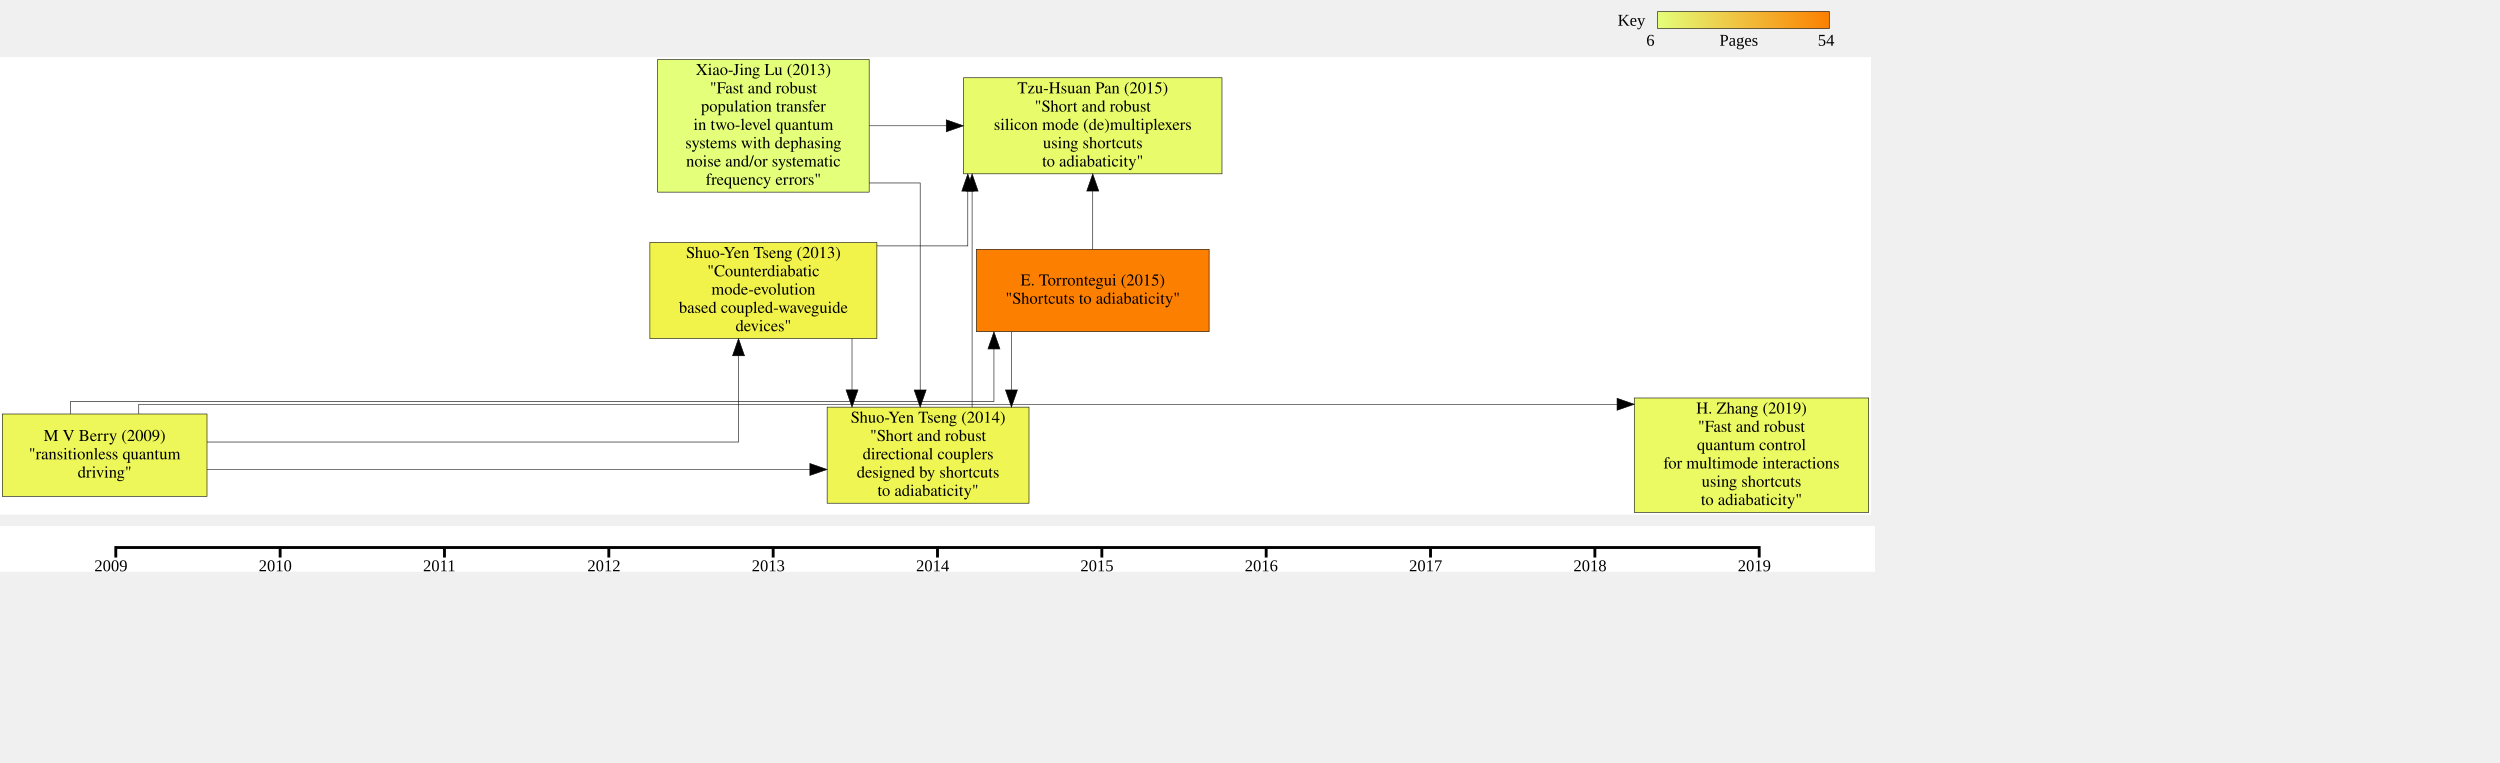
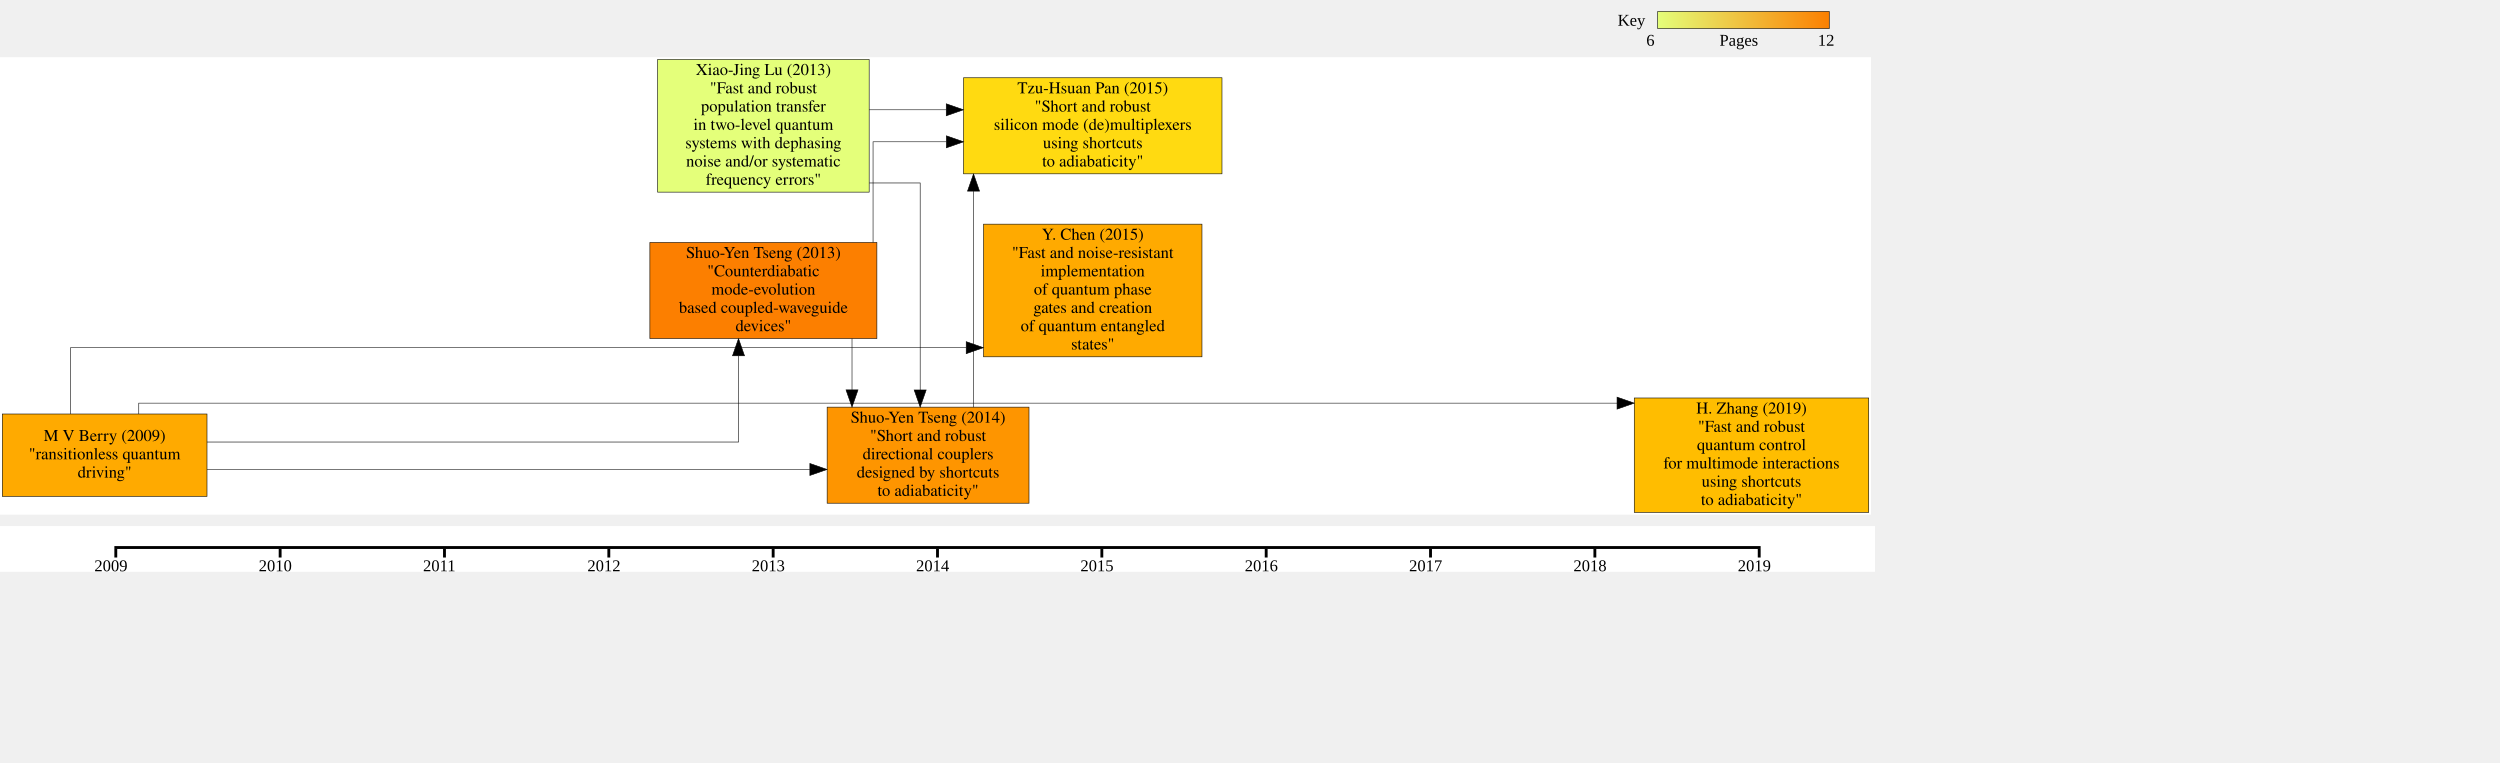
<svg xmlns="http://www.w3.org/2000/svg" xmlns:xlink="http://www.w3.org/1999/xlink" version="1.1" width="3279pt" viewBox="0 0 3279pt 1000pt" height="1000pt">
  <g>
    <g transform="translate(0, 100) scale(1) ">
      <g id="graph0" class="graph" transform="scale(1 1) rotate(0) translate(4 796)">
        <polygon fill="white" stroke="transparent" points="-4,4 -4,-796 3268,-796 3268,4 -4,4" />
        <g id="node1" class="node">
          <g id="a_node1">
            <a xlink:href="/home/aztar/Dropbox/SyncHacc/Peroni19/Papers/Berry2009.pdf" xlink:title=" M V Berry (2009)&#10;&quot;ransitionless quantum&#10;driving&quot;">
-               <polygon fill="#edf75a" stroke="black" points="358,-172 0,-172 0,-28 358,-28 358,-172" />
+               <polygon fill="#ffaa00" stroke="black" points="358,-172 0,-172 0,-28 358,-28 358,-172" />
              <text text-anchor="middle" x="179" y="-124.8" font-family="Times,serif" font-size="29.00"> M V Berry (2009)</text>
              <text text-anchor="middle" x="179" y="-92.8" font-family="Times,serif" font-size="29.00">"ransitionless quantum</text>
              <text text-anchor="middle" x="179" y="-60.8" font-family="Times,serif" font-size="29.00">driving"</text>
            </a>
          </g>
        </g>
        <g id="node2" class="node">
          <g id="a_node2">
            <a xlink:href="/home/aztar/Dropbox/SyncHacc/Peroni19/Papers/oe-21-18-21224.pdf" xlink:title="Shuo-Yen Tseng (2013)&#10;&quot;Counterdiabatic&#10;mode-evolution&#10;based coupled-waveguide&#10;devices&quot;">
-               <polygon fill="#f2f34a" stroke="black" points="1529.5,-472 1132.5,-472 1132.5,-304 1529.5,-304 1529.5,-472" />
+               <polygon fill="#fc7f00" stroke="black" points="1529.5,-472 1132.5,-472 1132.5,-304 1529.5,-304 1529.5,-472" />
              <text text-anchor="middle" x="1331" y="-444.8" font-family="Times,serif" font-size="29.00">Shuo-Yen Tseng (2013)</text>
              <text text-anchor="middle" x="1331" y="-412.8" font-family="Times,serif" font-size="29.00">"Counterdiabatic</text>
              <text text-anchor="middle" x="1331" y="-380.8" font-family="Times,serif" font-size="29.00">mode-evolution</text>
              <text text-anchor="middle" x="1331" y="-348.8" font-family="Times,serif" font-size="29.00">based coupled-waveguide</text>
              <text text-anchor="middle" x="1331" y="-316.8" font-family="Times,serif" font-size="29.00">devices"</text>
            </a>
          </g>
        </g>
        <g id="edge1" class="edge">
          <path fill="none" stroke="black" d="M358.02,-123C671.66,-123 1287.5,-123 1287.5,-123 1287.5,-123 1287.5,-273.79 1287.5,-273.79" />
          <polygon fill="black" stroke="black" points="1277,-273.79 1287.5,-303.79 1298,-273.79 1277,-273.79" />
        </g>
        <g id="node3" class="node">
          <g id="a_node3">
            <a xlink:href="/home/aztar/Dropbox/SyncHacc/Peroni19/Papers/oe-22-16-18849.pdf" xlink:title="Shuo-Yen Tseng (2014)&#10;&quot;Short and robust&#10;directional couplers&#10;designed by shortcuts&#10;to adiabaticity&quot;">
-               <polygon fill="#eff653" stroke="black" points="1795.5,-184 1442.5,-184 1442.5,-16 1795.5,-16 1795.5,-184" />
+               <polygon fill="#fe9500" stroke="black" points="1795.5,-184 1442.5,-184 1442.5,-16 1795.5,-16 1795.5,-184" />
              <text text-anchor="middle" x="1619" y="-156.8" font-family="Times,serif" font-size="29.00">Shuo-Yen Tseng (2014)</text>
              <text text-anchor="middle" x="1619" y="-124.8" font-family="Times,serif" font-size="29.00">"Short and robust</text>
              <text text-anchor="middle" x="1619" y="-92.8" font-family="Times,serif" font-size="29.00">directional couplers</text>
              <text text-anchor="middle" x="1619" y="-60.8" font-family="Times,serif" font-size="29.00">designed by shortcuts</text>
              <text text-anchor="middle" x="1619" y="-28.8" font-family="Times,serif" font-size="29.00">to adiabaticity"</text>
            </a>
          </g>
        </g>
        <g id="edge2" class="edge">
          <path fill="none" stroke="black" d="M358.1,-75C358.1,-75 1412.3,-75 1412.3,-75" />
          <polygon fill="black" stroke="black" points="1412.3,-85.5 1442.3,-75 1412.3,-64.5 1412.3,-85.5" />
        </g>
        <g id="node4" class="node">
          <g id="a_node4">
-             <a xlink:href="/home/aztar/Dropbox/SyncHacc/Peroni19/Papers/muga2015.pdf" xlink:title="E. Torrontegui (2015)&#10;&quot;Shortcuts to adiabaticity&quot;">
-               <polygon fill="#fc7f00" stroke="black" points="2110.5,-460 1703.5,-460 1703.5,-316 2110.5,-316 2110.5,-460" />
-               <text text-anchor="middle" x="1907" y="-396.8" font-family="Times,serif" font-size="29.00">E. Torrontegui (2015)</text>
-               <text text-anchor="middle" x="1907" y="-364.8" font-family="Times,serif" font-size="29.00">"Shortcuts to adiabaticity"</text>
+             <a xlink:href="/home/aztar/Dropbox/SyncHacc/Peroni19/PapersWithTwoCol/PhysRevA.91.012325.pdf" xlink:title="Y. Chen (2015)&#10;&quot;Fast and noise-resistant&#10;implementation&#10;of quantum phase&#10;gates and creation&#10;of quantum entangled&#10;states&quot;">
+               <polygon fill="#ffaa00" stroke="black" points="2098,-504 1716,-504 1716,-272 2098,-272 2098,-504" />
+               <text text-anchor="middle" x="1907" y="-476.8" font-family="Times,serif" font-size="29.00">Y. Chen (2015)</text>
+               <text text-anchor="middle" x="1907" y="-444.8" font-family="Times,serif" font-size="29.00">"Fast and noise-resistant</text>
+               <text text-anchor="middle" x="1907" y="-412.8" font-family="Times,serif" font-size="29.00">implementation</text>
+               <text text-anchor="middle" x="1907" y="-380.8" font-family="Times,serif" font-size="29.00">of quantum phase</text>
+               <text text-anchor="middle" x="1907" y="-348.8" font-family="Times,serif" font-size="29.00">gates and creation</text>
+               <text text-anchor="middle" x="1907" y="-316.8" font-family="Times,serif" font-size="29.00">of quantum entangled</text>
+               <text text-anchor="middle" x="1907" y="-284.8" font-family="Times,serif" font-size="29.00">states"</text>
            </a>
          </g>
        </g>
        <g id="edge3" class="edge">
-           <path fill="none" stroke="black" d="M119.33,-172.2C119.33,-184.82 119.33,-194 119.33,-194 119.33,-194 1734.2,-194 1734.2,-194 1734.2,-194 1734.2,-285.76 1734.2,-285.76" />
-           <polygon fill="black" stroke="black" points="1723.7,-285.76 1734.2,-315.76 1744.7,-285.76 1723.7,-285.76" />
+           <path fill="none" stroke="black" d="M119.33,-172.15C119.33,-225.17 119.33,-288 119.33,-288 119.33,-288 1685.7,-288 1685.7,-288" />
+           <polygon fill="black" stroke="black" points="1685.7,-298.5 1715.7,-288 1685.7,-277.5 1685.7,-298.5" />
        </g>
        <g id="node5" class="node">
          <g id="a_node5">
            <a xlink:href="/home/aztar/Dropbox/SyncHacc/Peroni19/PapersWithTwoCol/oe-27-5-7384.pdf" xlink:title="H. Zhang (2019)&#10;&quot;Fast and robust&#10;quantum control&#10;for multimode interactions&#10;using shortcuts&#10;to adiabaticity&quot;">
-               <polygon fill="#ebf962" stroke="black" points="3264,-200 2854,-200 2854,0 3264,0 3264,-200" />
+               <polygon fill="#ffbd00" stroke="black" points="3264,-200 2854,-200 2854,0 3264,0 3264,-200" />
              <text text-anchor="middle" x="3059" y="-172.8" font-family="Times,serif" font-size="29.00">H. Zhang (2019)</text>
              <text text-anchor="middle" x="3059" y="-140.8" font-family="Times,serif" font-size="29.00">"Fast and robust</text>
              <text text-anchor="middle" x="3059" y="-108.8" font-family="Times,serif" font-size="29.00">quantum control</text>
              <text text-anchor="middle" x="3059" y="-76.8" font-family="Times,serif" font-size="29.00">for multimode interactions</text>
              <text text-anchor="middle" x="3059" y="-44.8" font-family="Times,serif" font-size="29.00">using shortcuts</text>
              <text text-anchor="middle" x="3059" y="-12.8" font-family="Times,serif" font-size="29.00">to adiabaticity"</text>
            </a>
          </g>
        </g>
        <g id="edge4" class="edge">
-           <path fill="none" stroke="black" d="M238.67,-172.26C238.67,-182.15 238.67,-189 238.67,-189 238.67,-189 2823.9,-189 2823.9,-189" />
-           <polygon fill="black" stroke="black" points="2823.9,-199.5 2853.9,-189 2823.9,-178.5 2823.9,-199.5" />
+           <path fill="none" stroke="black" d="M238.67,-172.14C238.67,-183.19 238.67,-191 238.67,-191 238.67,-191 2823.9,-191 2823.9,-191" />
+           <polygon fill="black" stroke="black" points="2823.9,-201.5 2853.9,-191 2823.9,-180.5 2823.9,-201.5" />
        </g>
        <g id="edge5" class="edge">
          <path fill="none" stroke="black" d="M1486,-303.92C1486,-303.92 1486,-214.18 1486,-214.18" />
          <polygon fill="black" stroke="black" points="1496.5,-214.18 1486,-184.18 1475.5,-214.18 1496.5,-214.18" />
        </g>
        <g id="node6" class="node">
          <g id="a_node6">
            <a xlink:href="/home/aztar/Dropbox/SyncHacc/Peroni19/Papers/oe-23-8-10405.pdf" xlink:title="Tzu-Hsuan Pan (2015)&#10;&quot;Short and robust&#10;silicon mode (de)multiplexers&#10;using shortcuts&#10;to adiabaticity&quot;">
-               <polygon fill="#e8fb6b" stroke="black" points="2133,-760 1681,-760 1681,-592 2133,-592 2133,-760" />
+               <polygon fill="#ffda11" stroke="black" points="2133,-760 1681,-760 1681,-592 2133,-592 2133,-760" />
              <text text-anchor="middle" x="1907" y="-732.8" font-family="Times,serif" font-size="29.00">Tzu-Hsuan Pan (2015)</text>
              <text text-anchor="middle" x="1907" y="-700.8" font-family="Times,serif" font-size="29.00">"Short and robust</text>
              <text text-anchor="middle" x="1907" y="-668.8" font-family="Times,serif" font-size="29.00">silicon mode (de)multiplexers</text>
              <text text-anchor="middle" x="1907" y="-636.8" font-family="Times,serif" font-size="29.00">using shortcuts</text>
              <text text-anchor="middle" x="1907" y="-604.8" font-family="Times,serif" font-size="29.00">to adiabaticity"</text>
            </a>
          </g>
        </g>
        <g id="edge6" class="edge">
-           <path fill="none" stroke="black" d="M1529.6,-466C1611.9,-466 1688.5,-466 1688.5,-466 1688.5,-466 1688.5,-561.79 1688.5,-561.79" />
-           <polygon fill="black" stroke="black" points="1678,-561.79 1688.5,-591.79 1699,-561.79 1678,-561.79" />
+           <path fill="none" stroke="black" d="M1522.8,-472.06C1522.8,-548.02 1522.8,-648 1522.8,-648 1522.8,-648 1651,-648 1651,-648" />
+           <polygon fill="black" stroke="black" points="1651,-658.5 1681,-648 1651,-637.5 1651,-658.5" />
        </g>
        <g id="edge7" class="edge">
-           <path fill="none" stroke="black" d="M1696,-184.06C1696,-184.06 1696,-561.77 1696,-561.77" />
-           <polygon fill="black" stroke="black" points="1685.5,-561.77 1696,-591.77 1706.5,-561.77 1685.5,-561.77" />
-         </g>
-         <g id="edge8" class="edge">
-           <path fill="none" stroke="black" d="M1764.8,-315.7C1764.8,-315.7 1764.8,-214.09 1764.8,-214.09" />
-           <polygon fill="black" stroke="black" points="1775.3,-214.09 1764.8,-184.09 1754.3,-214.09 1775.3,-214.09" />
-         </g>
-         <g id="edge9" class="edge">
-           <path fill="none" stroke="black" d="M1907,-460.3C1907,-460.3 1907,-561.91 1907,-561.91" />
-           <polygon fill="black" stroke="black" points="1896.5,-561.91 1907,-591.91 1917.5,-561.91 1896.5,-561.91" />
+           <path fill="none" stroke="black" d="M1698.5,-184.06C1698.5,-184.06 1698.5,-561.77 1698.5,-561.77" />
+           <polygon fill="black" stroke="black" points="1688,-561.77 1698.5,-591.77 1709,-561.77 1688,-561.77" />
        </g>
        <g id="node7" class="node">
          <g id="a_node7">
            <a xlink:href="/home/aztar/Dropbox/SyncHacc/Peroni19/PapersWithTwoCol/PhysRevA.88.033406.pdf" xlink:title="Xiao-Jing Lu (2013)&#10;&quot;Fast and robust&#10;population transfer&#10;in two-level quantum&#10;systems with dephasing&#10;noise and/or systematic&#10;frequency errors&quot;">
              <polygon fill="#e4ff7a" stroke="black" points="1516,-792 1146,-792 1146,-560 1516,-560 1516,-792" />
              <text text-anchor="middle" x="1331" y="-764.8" font-family="Times,serif" font-size="29.00">Xiao-Jing Lu (2013)</text>
              <text text-anchor="middle" x="1331" y="-732.8" font-family="Times,serif" font-size="29.00">"Fast and robust</text>
              <text text-anchor="middle" x="1331" y="-700.8" font-family="Times,serif" font-size="29.00">population transfer</text>
              <text text-anchor="middle" x="1331" y="-668.8" font-family="Times,serif" font-size="29.00">in two-level quantum</text>
              <text text-anchor="middle" x="1331" y="-636.8" font-family="Times,serif" font-size="29.00">systems with dephasing</text>
              <text text-anchor="middle" x="1331" y="-604.8" font-family="Times,serif" font-size="29.00">noise and/or systematic</text>
              <text text-anchor="middle" x="1331" y="-572.8" font-family="Times,serif" font-size="29.00">frequency errors"</text>
            </a>
          </g>
        </g>
-         <g id="edge10" class="edge">
+         <g id="edge8" class="edge">
          <path fill="none" stroke="black" d="M1516.2,-576C1565.5,-576 1605.2,-576 1605.2,-576 1605.2,-576 1605.2,-214 1605.2,-214" />
          <polygon fill="black" stroke="black" points="1615.7,-214 1605.2,-184 1594.7,-214 1615.7,-214" />
        </g>
-         <g id="edge11" class="edge">
-           <path fill="none" stroke="black" d="M1516,-676C1516,-676 1650.8,-676 1650.8,-676" />
-           <polygon fill="black" stroke="black" points="1650.8,-686.5 1680.8,-676 1650.8,-665.5 1650.8,-686.5" />
+         <g id="edge9" class="edge">
+           <path fill="none" stroke="black" d="M1516,-704C1516,-704 1650.8,-704 1650.8,-704" />
+           <polygon fill="black" stroke="black" points="1650.8,-714.5 1680.8,-704 1650.8,-693.5 1650.8,-714.5" />
        </g>
      </g>
    </g>
    <g transform="translate(0, 1000) scale(1) ">
      <defs>
</defs>
      <rect x="0" y="-80" width="3279" height="80" fill="white" />
      <rect x="200" y="-45.0" width="2879" height="5" fill="black" />
      <rect x="200.0" y="-40.0" width="5" height="15" fill="black" />
      <text x="165.0" y="-1.0" font-size="29">2009</text>
      <rect x="487.4" y="-40.0" width="5" height="15" fill="black" />
      <text x="452.4" y="-1.0" font-size="29">2010</text>
      <rect x="774.8" y="-40.0" width="5" height="15" fill="black" />
      <text x="739.8" y="-1.0" font-size="29">2011</text>
      <rect x="1062.2" y="-40.0" width="5" height="15" fill="black" />
      <text x="1027.2" y="-1.0" font-size="29">2012</text>
      <rect x="1349.6" y="-40.0" width="5" height="15" fill="black" />
      <text x="1314.6" y="-1.0" font-size="29">2013</text>
      <rect x="1637.0" y="-40.0" width="5" height="15" fill="black" />
      <text x="1602.0" y="-1.0" font-size="29">2014</text>
      <rect x="1924.4" y="-40.0" width="5" height="15" fill="black" />
      <text x="1889.4" y="-1.0" font-size="29">2015</text>
      <rect x="2211.8" y="-40.0" width="5" height="15" fill="black" />
      <text x="2176.8" y="-1.0" font-size="29">2016</text>
      <rect x="2499.2" y="-40.0" width="5" height="15" fill="black" />
      <text x="2464.2" y="-1.0" font-size="29">2017</text>
      <rect x="2786.6" y="-40.0" width="5" height="15" fill="black" />
      <text x="2751.6" y="-1.0" font-size="29">2018</text>
      <rect x="3074.0" y="-40.0" width="5" height="15" fill="black" />
      <text x="3039.0" y="-1.0" font-size="29">2019</text>
    </g>
    <g transform="translate(2829, 100) scale(1) ">
      <defs>
        <linearGradient x1="70" y1="-50" x2="370" y2="-80" gradientUnits="userSpaceOnUse" id="d0">
          <stop offset="0" stop-color="#e4ff7a" stop-opacity="1" />
          <stop offset="1" stop-color="#fc7f00" stop-opacity="1" />
        </linearGradient>
      </defs>
      <text x="0" y="-55" font-size="29">Key</text>
      <text x="50" y="-20" font-size="29">6</text>
      <text x="178" y="-20" font-size="29">Pages</text>
-       <text x="350" y="-20" font-size="29">54</text>
+       <text x="350" y="-20" font-size="29">12</text>
      <rect x="70" y="-80" width="300" height="30" stroke="black" stroke-width="1" fill="url(#d0)" />
    </g>
  </g>
</svg>
